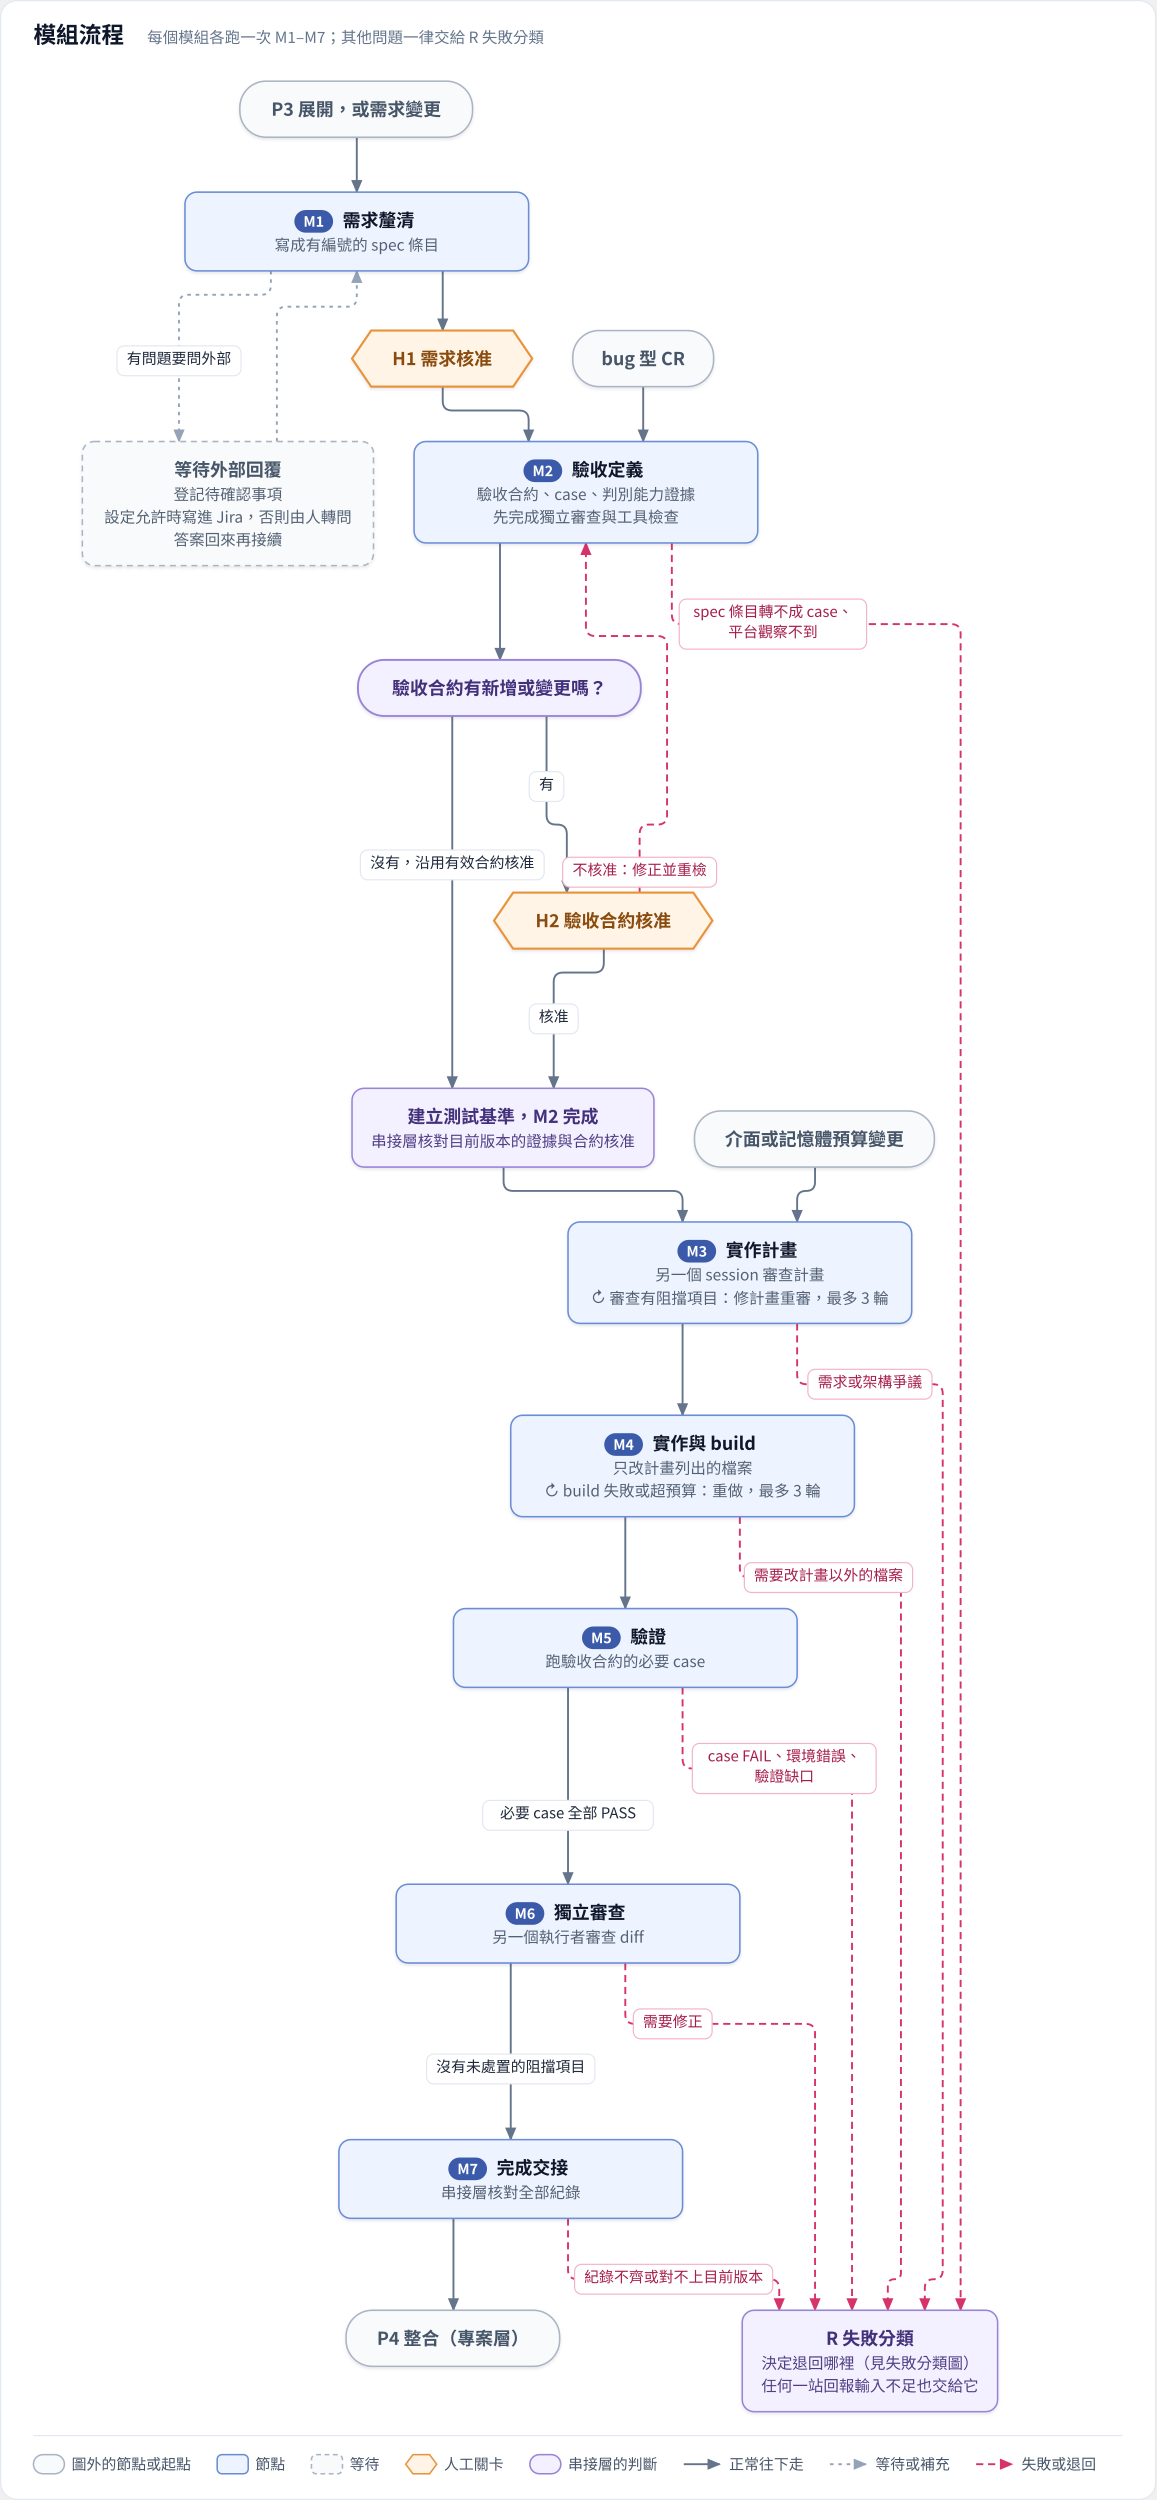
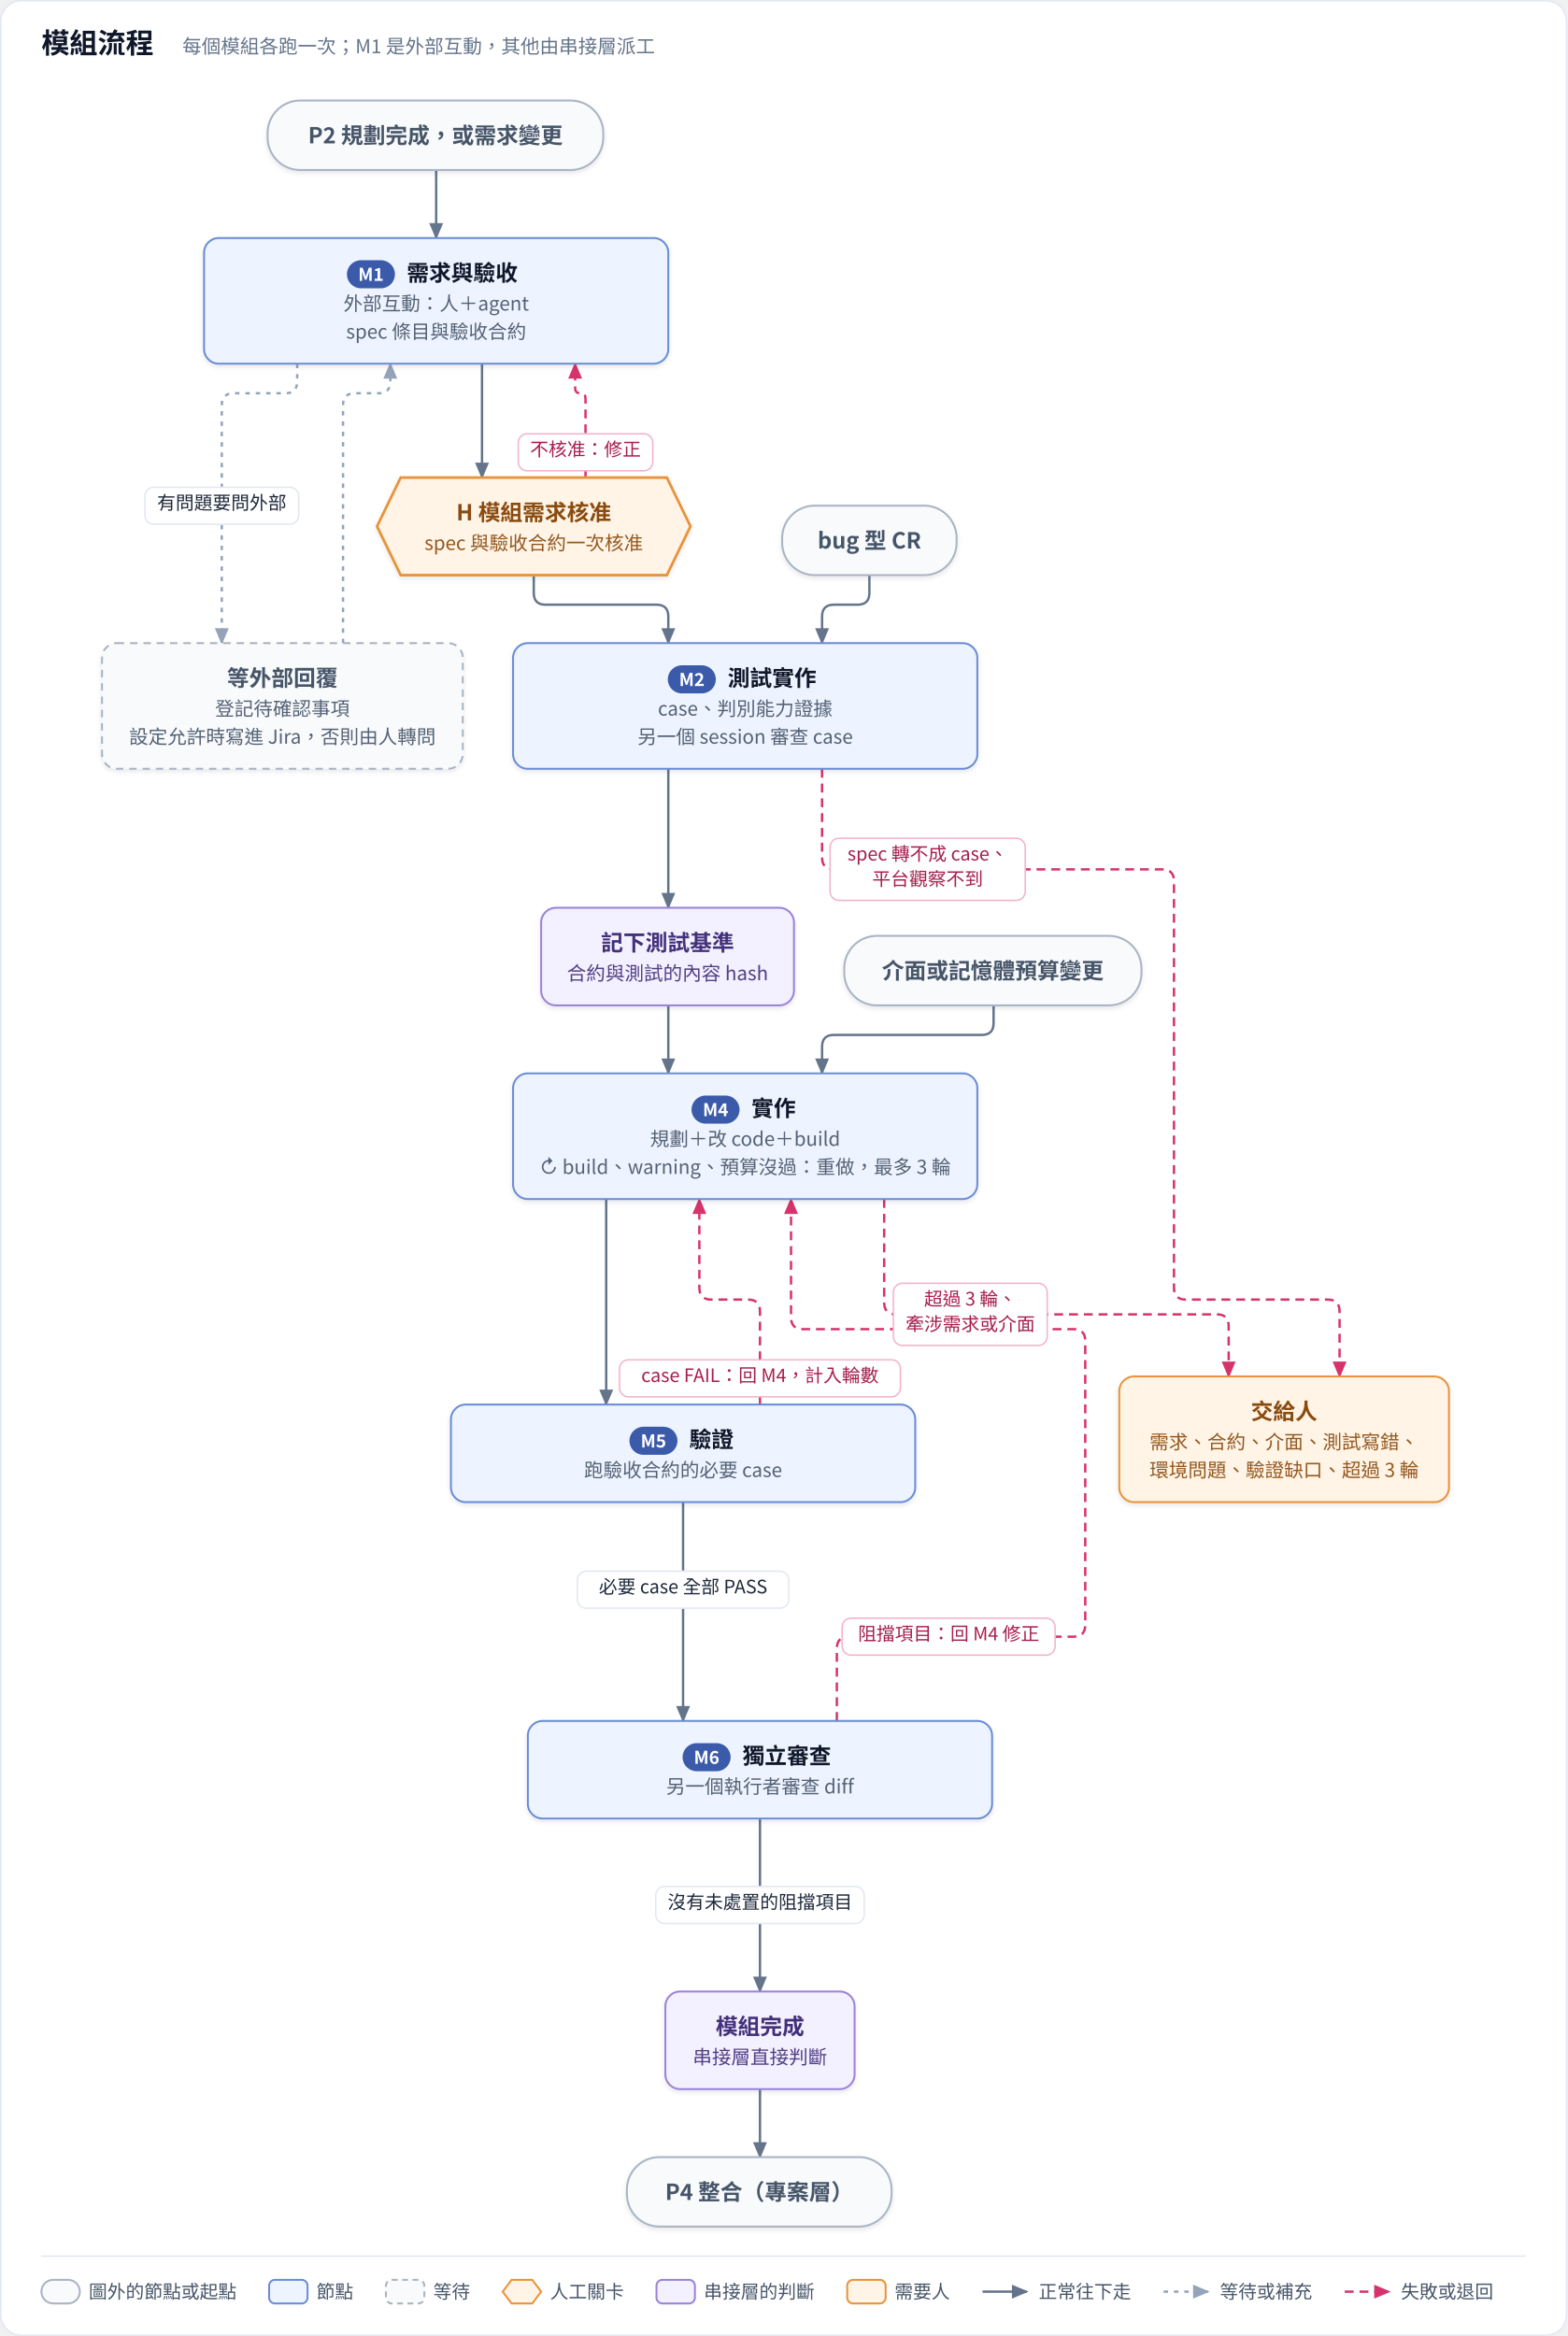
- <svg xmlns="http://www.w3.org/2000/svg" width="969" height="2095" viewBox="0 0 969 2095" font-family="'PingFang TC','Noto Sans TC','Microsoft JhengHei','Noto Sans CJK TC',system-ui,-apple-system,'Segoe UI',sans-serif" role="img" aria-label="模組流程">
+ <svg xmlns="http://www.w3.org/2000/svg" width="1060" height="1580" viewBox="0 0 1060 1580" font-family="'PingFang TC','Noto Sans TC','Microsoft JhengHei','Noto Sans CJK TC',system-ui,-apple-system,'Segoe UI',sans-serif" role="img" aria-label="模組流程">
  <defs>
    <marker id="a-normal" viewBox="0 0 10 10" refX="9" refY="5" markerWidth="7" markerHeight="7" orient="auto-start-reverse">
      <path d="M0,0.8 L10,5 L0,9.2 Z" fill="#64748B" />
    </marker>
    <marker id="a-back" viewBox="0 0 10 10" refX="9" refY="5" markerWidth="7" markerHeight="7" orient="auto-start-reverse">
      <path d="M0,0.8 L10,5 L0,9.2 Z" fill="#D6336C" />
    </marker>
    <marker id="a-wait" viewBox="0 0 10 10" refX="9" refY="5" markerWidth="7" markerHeight="7" orient="auto-start-reverse">
      <path d="M0,0.8 L10,5 L0,9.2 Z" fill="#94A3B8" />
    </marker>
    <marker id="a-strong" viewBox="0 0 10 10" refX="9" refY="5" markerWidth="5" markerHeight="5" orient="auto-start-reverse">
      <path d="M0,0.8 L10,5 L0,9.2 Z" fill="#334155" />
    </marker>
    <filter id="sh" x="-10%" y="-10%" width="120%" height="140%">
      <feDropShadow dx="0" dy="1.5" stdDeviation="1.6" flood-color="#0F172A" flood-opacity="0.10" />
    </filter>
  </defs>
-   <rect x="0.5" y="0.5" width="968" height="2094" rx="14" fill="#FFFFFF" stroke="#E2E8F0" />
+   <rect x="0.5" y="0.5" width="1059" height="1579" rx="14" fill="#FFFFFF" stroke="#E2E8F0" />
  <text x="28" y="36" font-size="19" font-weight="700" fill="#0F172A">模組流程</text>
-   <text x="123.32" y="36" font-size="13" fill="#64748B">每個模組各跑一次 M1–M7；其他問題一律交給 R 失敗分類</text>
-   <line x1="28" y1="2041" x2="940.5" y2="2041" stroke="#E2E8F0" />
-   <path d="M299,115 L299,161" fill="none" stroke="#64748B" stroke-width="1.6" marker-end="url(#a-normal)" />
-   <path d="M227,227 L227,239 Q227,247 219,247 L158,247 Q150,247 150,255 L150,370" fill="none" stroke="#94A3B8" stroke-width="1.6" stroke-dasharray="3 4" marker-end="url(#a-wait)" />
-   <path d="M232,370 L232,265 Q232,257 240,257 L291,257 Q299,257 299,249 L299,227" fill="none" stroke="#94A3B8" stroke-width="1.6" stroke-dasharray="3 4" marker-end="url(#a-wait)" />
-   <path d="M371,227 L371,277" fill="none" stroke="#64748B" stroke-width="1.6" marker-end="url(#a-normal)" />
-   <path d="M371,324 L371,336 Q371,344 379,344 L435,344 Q443,344 443,352 L443,370" fill="none" stroke="#64748B" stroke-width="1.6" marker-end="url(#a-normal)" />
-   <path d="M539,324 L539,370" fill="none" stroke="#64748B" stroke-width="1.6" marker-end="url(#a-normal)" />
-   <path d="M419,455 L419,553" fill="none" stroke="#64748B" stroke-width="1.6" marker-end="url(#a-normal)" />
-   <path d="M458,600 L458,683 Q458,691 466,691 L467,691 Q475,691 475,699 L475,748" fill="none" stroke="#64748B" stroke-width="1.6" marker-end="url(#a-normal)" />
-   <path d="M506,795 L506,807 Q506,815 498,815 L472,815 Q464,815 464,823 L464,912" fill="none" stroke="#64748B" stroke-width="1.6" marker-end="url(#a-normal)" />
-   <path d="M536,748 L536,699 Q536,691 544,691 L551,691 Q559,691 559,683 L559,541 Q559,533 551,533 L499,533 Q491,533 491,525 L491,455" fill="none" stroke="#D6336C" stroke-width="1.6" stroke-dasharray="6 4" marker-end="url(#a-back)" />
-   <path d="M379,600 L379,912" fill="none" stroke="#64748B" stroke-width="1.6" marker-end="url(#a-normal)" />
-   <path d="M422,978 L422,990 Q422,998 430,998 L564,998 Q572,998 572,1006 L572,1024" fill="none" stroke="#64748B" stroke-width="1.6" marker-end="url(#a-normal)" />
-   <path d="M683,978 L683,990.5 Q683,998 675.5,998 L675.5,998 Q668,998 668,1005.5 L668,1024" fill="none" stroke="#64748B" stroke-width="1.6" marker-end="url(#a-normal)" />
-   <path d="M572,1109 L572,1186" fill="none" stroke="#64748B" stroke-width="1.6" marker-end="url(#a-normal)" />
-   <path d="M524,1271 L524,1348" fill="none" stroke="#64748B" stroke-width="1.6" marker-end="url(#a-normal)" />
-   <path d="M476,1414 L476,1579" fill="none" stroke="#64748B" stroke-width="1.6" marker-end="url(#a-normal)" />
-   <path d="M428,1645 L428,1793" fill="none" stroke="#64748B" stroke-width="1.6" marker-end="url(#a-normal)" />
-   <path d="M380,1859 L380,1936" fill="none" stroke="#64748B" stroke-width="1.6" marker-end="url(#a-normal)" />
-   <path d="M563,455 L563,515 Q563,523 571,523 L797,523 Q805,523 805,531 L805,1936" fill="none" stroke="#D6336C" stroke-width="1.6" stroke-dasharray="6 4" marker-end="url(#a-back)" />
-   <path d="M668,1109 L668,1152 Q668,1160 676,1160 L782,1160 Q790,1160 790,1168 L790,1902.5 Q790,1910 782.5,1910 L782.5,1910 Q775,1910 775,1917.5 L775,1936" fill="none" stroke="#D6336C" stroke-width="1.6" stroke-dasharray="6 4" marker-end="url(#a-back)" />
-   <path d="M620,1271 L620,1314 Q620,1322 628,1322 L747,1322 Q755,1322 755,1330 L755,1904.5 Q755,1910 749.5,1910 L749.5,1910 Q744,1910 744,1915.5 L744,1936" fill="none" stroke="#D6336C" stroke-width="1.6" stroke-dasharray="6 4" marker-end="url(#a-back)" />
-   <path d="M572,1414 L572,1474 Q572,1482 580,1482 L706,1482 Q714,1482 714,1490 L714,1936" fill="none" stroke="#D6336C" stroke-width="1.6" stroke-dasharray="6 4" marker-end="url(#a-back)" />
-   <path d="M524,1645 L524,1688 Q524,1696 532,1696 L675,1696 Q683,1696 683,1704 L683,1936" fill="none" stroke="#D6336C" stroke-width="1.6" stroke-dasharray="6 4" marker-end="url(#a-back)" />
-   <path d="M476,1859 L476,1902 Q476,1910 484,1910 L645,1910 Q653,1910 653,1918 L653,1936" fill="none" stroke="#D6336C" stroke-width="1.6" stroke-dasharray="6 4" marker-end="url(#a-back)" />
-   <rect x="201" y="68" width="195" height="47" rx="22" fill="#F8FAFC" stroke="#AAB4C3" stroke-width="1.3" filter="url(#sh)" />
-   <text x="298.5" y="97" font-size="15" font-weight="700" fill="#475569" text-anchor="middle">P3 展開，或需求變更</text>
-   <rect x="155" y="161" width="288" height="66" rx="10" fill="#EEF4FF" stroke="#6B8DD6" stroke-width="1.3" filter="url(#sh)" />
-   <rect x="246.655" y="176" width="32.49" height="19" rx="9.5" fill="#3B5BAA" />
-   <text x="262.9" y="190" font-size="12" font-weight="700" fill="#fff" text-anchor="middle">M1</text>
-   <text x="287.145" y="190" font-size="15" font-weight="700" fill="#0F172A">需求釐清</text>
-   <text x="299" y="210" font-size="13" fill="#475569" text-anchor="middle" opacity="0.92">寫成有編號的 spec 條目</text>
-   <rect x="69" y="370" width="244" height="104" rx="10" fill="#F8FAFC" stroke="#AAB4C3" stroke-width="1.3" stroke-dasharray="5 4" filter="url(#sh)" />
-   <text x="191" y="399" font-size="15" font-weight="700" fill="#475569" text-anchor="middle">等待外部回覆</text>
-   <text x="191" y="419" font-size="13" fill="#475569" text-anchor="middle" opacity="0.92">登記待確認事項</text>
-   <text x="191" y="438" font-size="13" fill="#475569" text-anchor="middle" opacity="0.92">設定允許時寫進 Jira，否則由人轉問</text>
-   <text x="191" y="457" font-size="13" fill="#475569" text-anchor="middle" opacity="0.92">答案回來再接續</text>
-   <path d="M311,277 H430 L446,300.5 L430,324 H311 L295,300.5 Z" fill="#FFF4E6" stroke="#E8933B" stroke-width="1.8" filter="url(#sh)" />
-   <text x="370.5" y="306" font-size="15" font-weight="700" fill="#8A4B0F" text-anchor="middle">H1 需求核准</text>
-   <rect x="480" y="277" width="118" height="47" rx="22" fill="#F8FAFC" stroke="#AAB4C3" stroke-width="1.3" filter="url(#sh)" />
-   <text x="539" y="306" font-size="15" font-weight="700" fill="#475569" text-anchor="middle">bug 型 CR</text>
-   <rect x="347" y="370" width="288" height="85" rx="10" fill="#EEF4FF" stroke="#6B8DD6" stroke-width="1.3" filter="url(#sh)" />
-   <rect x="438.655" y="385" width="32.49" height="19" rx="9.5" fill="#3B5BAA" />
-   <text x="454.9" y="399" font-size="12" font-weight="700" fill="#fff" text-anchor="middle">M2</text>
-   <text x="479.145" y="399" font-size="15" font-weight="700" fill="#0F172A">驗收定義</text>
-   <text x="491" y="419" font-size="13" fill="#475569" text-anchor="middle" opacity="0.92">驗收合約、case、判別能力證據</text>
-   <text x="491" y="438" font-size="13" fill="#475569" text-anchor="middle" opacity="0.92">先完成獨立審查與工具檢查</text>
-   <rect x="300" y="553" width="237" height="47" rx="22" fill="#F3F0FF" stroke="#9A84D8" stroke-width="1.6" filter="url(#sh)" />
-   <text x="418.5" y="582" font-size="15" font-weight="700" fill="#43307A" text-anchor="middle">驗收合約有新增或變更嗎？</text>
-   <path d="M430,748 H581 L597,771.5 L581,795 H430 L414,771.5 Z" fill="#FFF4E6" stroke="#E8933B" stroke-width="1.8" filter="url(#sh)" />
-   <text x="505.5" y="777" font-size="15" font-weight="700" fill="#8A4B0F" text-anchor="middle">H2 驗收合約核准</text>
-   <rect x="295" y="912" width="253" height="66" rx="10" fill="#F3F0FF" stroke="#9A84D8" stroke-width="1.3" filter="url(#sh)" />
-   <text x="421.5" y="941" font-size="15" font-weight="700" fill="#43307A" text-anchor="middle">建立測試基準，M2 完成</text>
-   <text x="421.5" y="961" font-size="13" fill="#43307A" text-anchor="middle" opacity="0.92">串接層核對目前版本的證據與合約核准</text>
-   <rect x="582" y="931" width="201" height="47" rx="22" fill="#F8FAFC" stroke="#AAB4C3" stroke-width="1.3" filter="url(#sh)" />
-   <text x="682.5" y="960" font-size="15" font-weight="700" fill="#475569" text-anchor="middle">介面或記憶體預算變更</text>
-   <rect x="476" y="1024" width="288" height="85" rx="10" fill="#EEF4FF" stroke="#6B8DD6" stroke-width="1.3" filter="url(#sh)" />
-   <rect x="567.655" y="1039" width="32.49" height="19" rx="9.5" fill="#3B5BAA" />
-   <text x="583.9" y="1053" font-size="12" font-weight="700" fill="#fff" text-anchor="middle">M3</text>
-   <text x="608.145" y="1053" font-size="15" font-weight="700" fill="#0F172A">實作計畫</text>
-   <text x="620" y="1073" font-size="13" fill="#475569" text-anchor="middle" opacity="0.92">另一個 session 審查計畫</text>
-   <text x="620" y="1092" font-size="13" fill="#475569" text-anchor="middle" opacity="0.92">↻ 審查有阻擋項目：修計畫重審，最多 3 輪</text>
-   <rect x="428" y="1186" width="288" height="85" rx="10" fill="#EEF4FF" stroke="#6B8DD6" stroke-width="1.3" filter="url(#sh)" />
-   <rect x="506.334" y="1201" width="32.49" height="19" rx="9.5" fill="#3B5BAA" />
-   <text x="522.579" y="1215" font-size="12" font-weight="700" fill="#fff" text-anchor="middle">M4</text>
-   <text x="546.823" y="1215" font-size="15" font-weight="700" fill="#0F172A">實作與 build</text>
-   <text x="572" y="1235" font-size="13" fill="#475569" text-anchor="middle" opacity="0.92">只改計畫列出的檔案</text>
-   <text x="572" y="1254" font-size="13" fill="#475569" text-anchor="middle" opacity="0.92">↻ build 失敗或超預算：重做，最多 3 輪</text>
-   <rect x="380" y="1348" width="288" height="66" rx="10" fill="#EEF4FF" stroke="#6B8DD6" stroke-width="1.3" filter="url(#sh)" />
-   <rect x="487.705" y="1363" width="32.49" height="19" rx="9.5" fill="#3B5BAA" />
-   <text x="503.95" y="1377" font-size="12" font-weight="700" fill="#fff" text-anchor="middle">M5</text>
-   <text x="528.195" y="1377" font-size="15" font-weight="700" fill="#0F172A">驗證</text>
-   <text x="524" y="1397" font-size="13" fill="#475569" text-anchor="middle" opacity="0.92">跑驗收合約的必要 case</text>
-   <rect x="332" y="1579" width="288" height="66" rx="10" fill="#EEF4FF" stroke="#6B8DD6" stroke-width="1.3" filter="url(#sh)" />
-   <rect x="423.655" y="1594" width="32.49" height="19" rx="9.5" fill="#3B5BAA" />
-   <text x="439.9" y="1608" font-size="12" font-weight="700" fill="#fff" text-anchor="middle">M6</text>
-   <text x="464.145" y="1608" font-size="15" font-weight="700" fill="#0F172A">獨立審查</text>
-   <text x="476" y="1628" font-size="13" fill="#475569" text-anchor="middle" opacity="0.92">另一個執行者審查 diff</text>
-   <rect x="284" y="1793" width="288" height="66" rx="10" fill="#EEF4FF" stroke="#6B8DD6" stroke-width="1.3" filter="url(#sh)" />
-   <rect x="375.655" y="1808" width="32.49" height="19" rx="9.5" fill="#3B5BAA" />
-   <text x="391.9" y="1822" font-size="12" font-weight="700" fill="#fff" text-anchor="middle">M7</text>
-   <text x="416.145" y="1822" font-size="15" font-weight="700" fill="#0F172A">完成交接</text>
-   <text x="428" y="1842" font-size="13" fill="#475569" text-anchor="middle" opacity="0.92">串接層核對全部紀錄</text>
-   <rect x="290" y="1936" width="179" height="47" rx="22" fill="#F8FAFC" stroke="#AAB4C3" stroke-width="1.3" filter="url(#sh)" />
-   <text x="379.5" y="1965" font-size="15" font-weight="700" fill="#475569" text-anchor="middle">P4 整合（專案層）</text>
-   <rect x="622" y="1936" width="214" height="85" rx="10" fill="#F3F0FF" stroke="#9A84D8" stroke-width="1.3" filter="url(#sh)" />
-   <text x="729" y="1965" font-size="15" font-weight="700" fill="#43307A" text-anchor="middle">R 失敗分類</text>
-   <text x="729" y="1985" font-size="13" fill="#43307A" text-anchor="middle" opacity="0.92">決定退回哪裡（見失敗分類圖）</text>
-   <text x="729" y="2004" font-size="13" fill="#43307A" text-anchor="middle" opacity="0.92">任何一站回報輸入不足也交給它</text>
-   <rect x="98" y="289.85" width="104" height="25" rx="6" fill="#FFFFFF" stroke="#E2E8F0" />
-   <text x="150" y="304.85" font-size="12.5" fill="#1E293B" text-anchor="middle">有問題要問外部</text>
-   <rect x="443.5" y="646.65" width="29" height="25" rx="6" fill="#FFFFFF" stroke="#E2E8F0" />
-   <text x="458" y="661.65" font-size="12.5" fill="#1E293B" text-anchor="middle">有</text>
-   <rect x="443.5" y="841.3" width="41" height="25" rx="6" fill="#FFFFFF" stroke="#E2E8F0" />
-   <text x="464" y="856.3" font-size="12.5" fill="#1E293B" text-anchor="middle">核准</text>
-   <rect x="471.5" y="718.4" width="129" height="25" rx="6" fill="#FFFFFF" stroke="#F3B4C8" />
-   <text x="536" y="733.4" font-size="12.5" fill="#A61E4D" text-anchor="middle">不核准：修正並重檢</text>
-   <rect x="302" y="712.3" width="154" height="25" rx="6" fill="#FFFFFF" stroke="#E2E8F0" />
-   <text x="379" y="727.3" font-size="12.5" fill="#1E293B" text-anchor="middle">沒有，沿用有效合約核准</text>
-   <rect x="404.5" y="1508.75" width="143" height="25" rx="6" fill="#FFFFFF" stroke="#E2E8F0" />
-   <text x="476" y="1523.75" font-size="12.5" fill="#1E293B" text-anchor="middle">必要 case 全部 PASS</text>
-   <rect x="357.5" y="1721.3" width="141" height="25" rx="6" fill="#FFFFFF" stroke="#E2E8F0" />
-   <text x="428" y="1736.3" font-size="12.5" fill="#1E293B" text-anchor="middle">沒有未處置的阻擋項目</text>
-   <rect x="569.2" y="502" width="157" height="42" rx="6" fill="#FFFFFF" stroke="#F3B4C8" />
-   <text x="647.7" y="517" font-size="12.5" fill="#A61E4D" text-anchor="middle">spec 條目轉不成 case、</text>
-   <text x="647.7" y="534" font-size="12.5" fill="#A61E4D" text-anchor="middle">平台觀察不到</text>
-   <rect x="677" y="1147.5" width="104" height="25" rx="6" fill="#FFFFFF" stroke="#F3B4C8" />
-   <text x="729" y="1162.5" font-size="12.5" fill="#A61E4D" text-anchor="middle">需求或架構爭議</text>
-   <rect x="623.75" y="1309.5" width="141" height="25" rx="6" fill="#FFFFFF" stroke="#F3B4C8" />
-   <text x="694.25" y="1324.5" font-size="12.5" fill="#A61E4D" text-anchor="middle">需要改計畫以外的檔案</text>
-   <rect x="580.2" y="1461" width="154" height="42" rx="6" fill="#FFFFFF" stroke="#F3B4C8" />
-   <text x="657.2" y="1476" font-size="12.5" fill="#A61E4D" text-anchor="middle">case FAIL、環境錯誤、</text>
-   <text x="657.2" y="1493" font-size="12.5" fill="#A61E4D" text-anchor="middle">驗證缺口</text>
-   <rect x="530.75" y="1683.5" width="66" height="25" rx="6" fill="#FFFFFF" stroke="#F3B4C8" />
-   <text x="563.75" y="1698.5" font-size="12.5" fill="#A61E4D" text-anchor="middle">需要修正</text>
-   <rect x="481.5" y="1897.5" width="166" height="25" rx="6" fill="#FFFFFF" stroke="#F3B4C8" />
-   <text x="564.5" y="1912.5" font-size="12.5" fill="#A61E4D" text-anchor="middle">紀錄不齊或對不上目前版本</text>
-   <rect x="28" y="2057" width="26" height="16" rx="8" fill="#F8FAFC" stroke="#AAB4C3" stroke-width="1.3" />
-   <text x="60" y="2069.5" font-size="12.5" fill="#475569">圖外的節點或起點</text>
-   <rect x="182" y="2057" width="26" height="16" rx="4" fill="#EEF4FF" stroke="#6B8DD6" stroke-width="1.3" />
-   <text x="214" y="2069.5" font-size="12.5" fill="#475569">節點</text>
-   <rect x="261" y="2057" width="26" height="16" rx="4" fill="#F8FAFC" stroke="#AAB4C3" stroke-width="1.3" stroke-dasharray="4 3" />
-   <text x="293" y="2069.5" font-size="12.5" fill="#475569">等待</text>
-   <path d="M346,2057 H360 L366,2065 L360,2073 H346 L340,2065 Z" fill="#FFF4E6" stroke="#E8933B" stroke-width="1.3" />
-   <text x="372" y="2069.5" font-size="12.5" fill="#475569">人工關卡</text>
-   <rect x="444" y="2057" width="26" height="16" rx="8" fill="#F3F0FF" stroke="#9A84D8" stroke-width="1.3" />
-   <text x="476" y="2069.5" font-size="12.5" fill="#475569">串接層的判斷</text>
-   <path d="M573,2065 H603" stroke="#64748B" stroke-width="1.6" marker-end="url(#a-normal)" />
-   <text x="611" y="2069.5" font-size="12.5" fill="#475569">正常往下走</text>
-   <path d="M695.5,2065 H725.5" stroke="#94A3B8" stroke-width="1.6" stroke-dasharray="3 4" marker-end="url(#a-wait)" />
-   <text x="733.5" y="2069.5" font-size="12.5" fill="#475569">等待或補充</text>
-   <path d="M818,2065 H848" stroke="#D6336C" stroke-width="1.6" stroke-dasharray="6 4" marker-end="url(#a-back)" />
-   <text x="856" y="2069.5" font-size="12.5" fill="#475569">失敗或退回</text>
+   <text x="123.32" y="36" font-size="13" fill="#64748B">每個模組各跑一次；M1 是外部互動，其他由串接層派工</text>
+   <line x1="28" y1="1526" x2="1032" y2="1526" stroke="#E2E8F0" />
+   <path d="M295,115 L295,161" fill="none" stroke="#64748B" stroke-width="1.6" marker-end="url(#a-normal)" />
+   <path d="M201,246 L201,258 Q201,266 193,266 L158,266 Q150,266 150,274 L150,435" fill="none" stroke="#94A3B8" stroke-width="1.6" stroke-dasharray="3 4" marker-end="url(#a-wait)" />
+   <path d="M232,435 L232,274 Q232,266 240,266 L256,266 Q264,266 264,258 L264,246" fill="none" stroke="#94A3B8" stroke-width="1.6" stroke-dasharray="3 4" marker-end="url(#a-wait)" />
+   <path d="M326,246 L326,323" fill="none" stroke="#64748B" stroke-width="1.6" marker-end="url(#a-normal)" />
+   <path d="M361,389 L361,401 Q361,409 369,409 L444,409 Q452,409 452,417 L452,435" fill="none" stroke="#64748B" stroke-width="1.6" marker-end="url(#a-normal)" />
+   <path d="M588,389 L588,401 Q588,409 580,409 L564,409 Q556,409 556,417 L556,435" fill="none" stroke="#64748B" stroke-width="1.6" marker-end="url(#a-normal)" />
+   <path d="M452,520 L452,614" fill="none" stroke="#64748B" stroke-width="1.6" marker-end="url(#a-normal)" />
+   <path d="M452,680 L452,726" fill="none" stroke="#64748B" stroke-width="1.6" marker-end="url(#a-normal)" />
+   <path d="M672,680 L672,692 Q672,700 664,700 L564,700 Q556,700 556,708 L556,726" fill="none" stroke="#64748B" stroke-width="1.6" marker-end="url(#a-normal)" />
+   <path d="M410,811 L410,950" fill="none" stroke="#64748B" stroke-width="1.6" marker-end="url(#a-normal)" />
+   <path d="M462,1016 L462,1164" fill="none" stroke="#64748B" stroke-width="1.6" marker-end="url(#a-normal)" />
+   <path d="M514,1230 L514,1347" fill="none" stroke="#64748B" stroke-width="1.6" marker-end="url(#a-normal)" />
+   <path d="M514,1413 L514,1459" fill="none" stroke="#64748B" stroke-width="1.6" marker-end="url(#a-normal)" />
+   <path d="M396,323 L396,269.5 Q396,266 392.5,266 L392.5,266 Q389,266 389,262.5 L389,246" fill="none" stroke="#D6336C" stroke-width="1.6" stroke-dasharray="6 4" marker-end="url(#a-back)" />
+   <path d="M514,950 L514,887 Q514,879 506,879 L481,879 Q473,879 473,871 L473,811" fill="none" stroke="#D6336C" stroke-width="1.6" stroke-dasharray="6 4" marker-end="url(#a-back)" />
+   <path d="M566,1164 L566,1115 Q566,1107 574,1107 L726,1107 Q734,1107 734,1099 L734,907 Q734,899 726,899 L543,899 Q535,899 535,891 L535,811" fill="none" stroke="#D6336C" stroke-width="1.6" stroke-dasharray="6 4" marker-end="url(#a-back)" />
+   <path d="M556,520 L556,580 Q556,588 564,588 L786,588 Q794,588 794,596 L794,871 Q794,879 802,879 L898,879 Q906,879 906,887 L906,931" fill="none" stroke="#D6336C" stroke-width="1.6" stroke-dasharray="6 4" marker-end="url(#a-back)" />
+   <path d="M598,811 L598,881 Q598,889 606,889 L823,889 Q831,889 831,897 L831,931" fill="none" stroke="#D6336C" stroke-width="1.6" stroke-dasharray="6 4" marker-end="url(#a-back)" />
+   <rect x="181" y="68" width="227" height="47" rx="22" fill="#F8FAFC" stroke="#AAB4C3" stroke-width="1.3" filter="url(#sh)" />
+   <text x="294.5" y="97" font-size="15" font-weight="700" fill="#475569" text-anchor="middle">P2 規劃完成，或需求變更</text>
+   <rect x="138" y="161" width="314" height="85" rx="10" fill="#EEF4FF" stroke="#6B8DD6" stroke-width="1.3" filter="url(#sh)" />
+   <rect x="234.63" y="176" width="32.49" height="19" rx="9.5" fill="#3B5BAA" />
+   <text x="250.875" y="190" font-size="12" font-weight="700" fill="#fff" text-anchor="middle">M1</text>
+   <text x="275.12" y="190" font-size="15" font-weight="700" fill="#0F172A">需求與驗收</text>
+   <text x="295" y="210" font-size="13" fill="#475569" text-anchor="middle" opacity="0.92">外部互動：人＋agent</text>
+   <text x="295" y="229" font-size="13" fill="#475569" text-anchor="middle" opacity="0.92">spec 條目與驗收合約</text>
+   <rect x="69" y="435" width="244" height="85" rx="10" fill="#F8FAFC" stroke="#AAB4C3" stroke-width="1.3" stroke-dasharray="5 4" filter="url(#sh)" />
+   <text x="191" y="464" font-size="15" font-weight="700" fill="#475569" text-anchor="middle">等外部回覆</text>
+   <text x="191" y="484" font-size="13" fill="#475569" text-anchor="middle" opacity="0.92">登記待確認事項</text>
+   <text x="191" y="503" font-size="13" fill="#475569" text-anchor="middle" opacity="0.92">設定允許時寫進 Jira，否則由人轉問</text>
+   <path d="M271,323 H451 L467,356 L451,389 H271 L255,356 Z" fill="#FFF4E6" stroke="#E8933B" stroke-width="1.8" filter="url(#sh)" />
+   <text x="361" y="352" font-size="15" font-weight="700" fill="#8A4B0F" text-anchor="middle">H 模組需求核准</text>
+   <text x="361" y="372" font-size="13" fill="#8A4B0F" text-anchor="middle" opacity="0.92">spec 與驗收合約一次核准</text>
+   <rect x="529" y="342" width="118" height="47" rx="22" fill="#F8FAFC" stroke="#AAB4C3" stroke-width="1.3" filter="url(#sh)" />
+   <text x="588" y="371" font-size="15" font-weight="700" fill="#475569" text-anchor="middle">bug 型 CR</text>
+   <rect x="347" y="435" width="314" height="85" rx="10" fill="#EEF4FF" stroke="#6B8DD6" stroke-width="1.3" filter="url(#sh)" />
+   <rect x="451.655" y="450" width="32.49" height="19" rx="9.5" fill="#3B5BAA" />
+   <text x="467.9" y="464" font-size="12" font-weight="700" fill="#fff" text-anchor="middle">M2</text>
+   <text x="492.145" y="464" font-size="15" font-weight="700" fill="#0F172A">測試實作</text>
+   <text x="504" y="484" font-size="13" fill="#475569" text-anchor="middle" opacity="0.92">case、判別能力證據</text>
+   <text x="504" y="503" font-size="13" fill="#475569" text-anchor="middle" opacity="0.92">另一個 session 審查 case</text>
+   <rect x="366" y="614" width="171" height="66" rx="10" fill="#F3F0FF" stroke="#9A84D8" stroke-width="1.3" filter="url(#sh)" />
+   <text x="451.5" y="643" font-size="15" font-weight="700" fill="#43307A" text-anchor="middle">記下測試基準</text>
+   <text x="451.5" y="663" font-size="13" fill="#43307A" text-anchor="middle" opacity="0.92">合約與測試的內容 hash</text>
+   <rect x="571" y="633" width="201" height="47" rx="22" fill="#F8FAFC" stroke="#AAB4C3" stroke-width="1.3" filter="url(#sh)" />
+   <text x="671.5" y="662" font-size="15" font-weight="700" fill="#475569" text-anchor="middle">介面或記憶體預算變更</text>
+   <rect x="347" y="726" width="314" height="85" rx="10" fill="#EEF4FF" stroke="#6B8DD6" stroke-width="1.3" filter="url(#sh)" />
+   <rect x="467.705" y="741" width="32.49" height="19" rx="9.5" fill="#3B5BAA" />
+   <text x="483.95" y="755" font-size="12" font-weight="700" fill="#fff" text-anchor="middle">M4</text>
+   <text x="508.195" y="755" font-size="15" font-weight="700" fill="#0F172A">實作</text>
+   <text x="504" y="775" font-size="13" fill="#475569" text-anchor="middle" opacity="0.92">規劃＋改 code＋build</text>
+   <text x="504" y="794" font-size="13" fill="#475569" text-anchor="middle" opacity="0.92">↻ build、warning、預算沒過：重做，最多 3 輪</text>
+   <rect x="305" y="950" width="314" height="66" rx="10" fill="#EEF4FF" stroke="#6B8DD6" stroke-width="1.3" filter="url(#sh)" />
+   <rect x="425.705" y="965" width="32.49" height="19" rx="9.5" fill="#3B5BAA" />
+   <text x="441.95" y="979" font-size="12" font-weight="700" fill="#fff" text-anchor="middle">M5</text>
+   <text x="466.195" y="979" font-size="15" font-weight="700" fill="#0F172A">驗證</text>
+   <text x="462" y="999" font-size="13" fill="#475569" text-anchor="middle" opacity="0.92">跑驗收合約的必要 case</text>
+   <rect x="357" y="1164" width="314" height="66" rx="10" fill="#EEF4FF" stroke="#6B8DD6" stroke-width="1.3" filter="url(#sh)" />
+   <rect x="461.655" y="1179" width="32.49" height="19" rx="9.5" fill="#3B5BAA" />
+   <text x="477.9" y="1193" font-size="12" font-weight="700" fill="#fff" text-anchor="middle">M6</text>
+   <text x="502.145" y="1193" font-size="15" font-weight="700" fill="#0F172A">獨立審查</text>
+   <text x="514" y="1213" font-size="13" fill="#475569" text-anchor="middle" opacity="0.92">另一個執行者審查 diff</text>
+   <rect x="450" y="1347" width="128" height="66" rx="10" fill="#F3F0FF" stroke="#9A84D8" stroke-width="1.3" filter="url(#sh)" />
+   <text x="514" y="1376" font-size="15" font-weight="700" fill="#43307A" text-anchor="middle">模組完成</text>
+   <text x="514" y="1396" font-size="13" fill="#43307A" text-anchor="middle" opacity="0.92">串接層直接判斷</text>
+   <rect x="424" y="1459" width="179" height="47" rx="22" fill="#F8FAFC" stroke="#AAB4C3" stroke-width="1.3" filter="url(#sh)" />
+   <text x="513.5" y="1488" font-size="15" font-weight="700" fill="#475569" text-anchor="middle">P4 整合（專案層）</text>
+   <rect x="757" y="931" width="223" height="85" rx="10" fill="#FFF4E6" stroke="#E8933B" stroke-width="1.3" filter="url(#sh)" />
+   <text x="868.5" y="960" font-size="15" font-weight="700" fill="#8A4B0F" text-anchor="middle">交給人</text>
+   <text x="868.5" y="980" font-size="13" fill="#8A4B0F" text-anchor="middle" opacity="0.92">需求、合約、介面、測試寫錯、</text>
+   <text x="868.5" y="999" font-size="13" fill="#8A4B0F" text-anchor="middle" opacity="0.92">環境問題、驗證缺口、超過 3 輪</text>
+   <rect x="98" y="329.55" width="104" height="25" rx="6" fill="#FFFFFF" stroke="#E2E8F0" />
+   <text x="150" y="344.55" font-size="12.5" fill="#1E293B" text-anchor="middle">有問題要問外部</text>
+   <rect x="390.5" y="1062.7" width="143" height="25" rx="6" fill="#FFFFFF" stroke="#E2E8F0" />
+   <text x="462" y="1077.7" font-size="12.5" fill="#1E293B" text-anchor="middle">必要 case 全部 PASS</text>
+   <rect x="443.5" y="1276" width="141" height="25" rx="6" fill="#FFFFFF" stroke="#E2E8F0" />
+   <text x="514" y="1291" font-size="12.5" fill="#1E293B" text-anchor="middle">沒有未處置的阻擋項目</text>
+   <rect x="350.5" y="293.4" width="91" height="25" rx="6" fill="#FFFFFF" stroke="#F3B4C8" />
+   <text x="396" y="308.4" font-size="12.5" fill="#A61E4D" text-anchor="middle">不核准：修正</text>
+   <rect x="419" y="919.75" width="190" height="25" rx="6" fill="#FFFFFF" stroke="#F3B4C8" />
+   <text x="514" y="934.75" font-size="12.5" fill="#A61E4D" text-anchor="middle">case FAIL：回 M4，計入輪數</text>
+   <rect x="569.6" y="1094.5" width="144" height="25" rx="6" fill="#FFFFFF" stroke="#F3B4C8" />
+   <text x="641.6" y="1109.5" font-size="12.5" fill="#A61E4D" text-anchor="middle">阻擋項目：回 M4 修正</text>
+   <rect x="561.4" y="567" width="132" height="42" rx="6" fill="#FFFFFF" stroke="#F3B4C8" />
+   <text x="627.4" y="582" font-size="12.5" fill="#A61E4D" text-anchor="middle">spec 轉不成 case、</text>
+   <text x="627.4" y="599" font-size="12.5" fill="#A61E4D" text-anchor="middle">平台觀察不到</text>
+   <rect x="604.25" y="868" width="104" height="42" rx="6" fill="#FFFFFF" stroke="#F3B4C8" />
+   <text x="656.25" y="883" font-size="12.5" fill="#A61E4D" text-anchor="middle">超過 3 輪、</text>
+   <text x="656.25" y="900" font-size="12.5" fill="#A61E4D" text-anchor="middle">牽涉需求或介面</text>
+   <rect x="28" y="1542" width="26" height="16" rx="8" fill="#F8FAFC" stroke="#AAB4C3" stroke-width="1.3" />
+   <text x="60" y="1554.5" font-size="12.5" fill="#475569">圖外的節點或起點</text>
+   <rect x="182" y="1542" width="26" height="16" rx="4" fill="#EEF4FF" stroke="#6B8DD6" stroke-width="1.3" />
+   <text x="214" y="1554.5" font-size="12.5" fill="#475569">節點</text>
+   <rect x="261" y="1542" width="26" height="16" rx="4" fill="#F8FAFC" stroke="#AAB4C3" stroke-width="1.3" stroke-dasharray="4 3" />
+   <text x="293" y="1554.5" font-size="12.5" fill="#475569">等待</text>
+   <path d="M346,1542 H360 L366,1550 L360,1558 H346 L340,1550 Z" fill="#FFF4E6" stroke="#E8933B" stroke-width="1.3" />
+   <text x="372" y="1554.5" font-size="12.5" fill="#475569">人工關卡</text>
+   <rect x="444" y="1542" width="26" height="16" rx="4" fill="#F3F0FF" stroke="#9A84D8" stroke-width="1.3" />
+   <text x="476" y="1554.5" font-size="12.5" fill="#475569">串接層的判斷</text>
+   <rect x="573" y="1542" width="26" height="16" rx="4" fill="#FFF4E6" stroke="#E8933B" stroke-width="1.3" />
+   <text x="605" y="1554.5" font-size="12.5" fill="#475569">需要人</text>
+   <path d="M664.5,1550 H694.5" stroke="#64748B" stroke-width="1.6" marker-end="url(#a-normal)" />
+   <text x="702.5" y="1554.5" font-size="12.5" fill="#475569">正常往下走</text>
+   <path d="M787,1550 H817" stroke="#94A3B8" stroke-width="1.6" stroke-dasharray="3 4" marker-end="url(#a-wait)" />
+   <text x="825" y="1554.5" font-size="12.5" fill="#475569">等待或補充</text>
+   <path d="M909.5,1550 H939.5" stroke="#D6336C" stroke-width="1.6" stroke-dasharray="6 4" marker-end="url(#a-back)" />
+   <text x="947.5" y="1554.5" font-size="12.5" fill="#475569">失敗或退回</text>
</svg>
